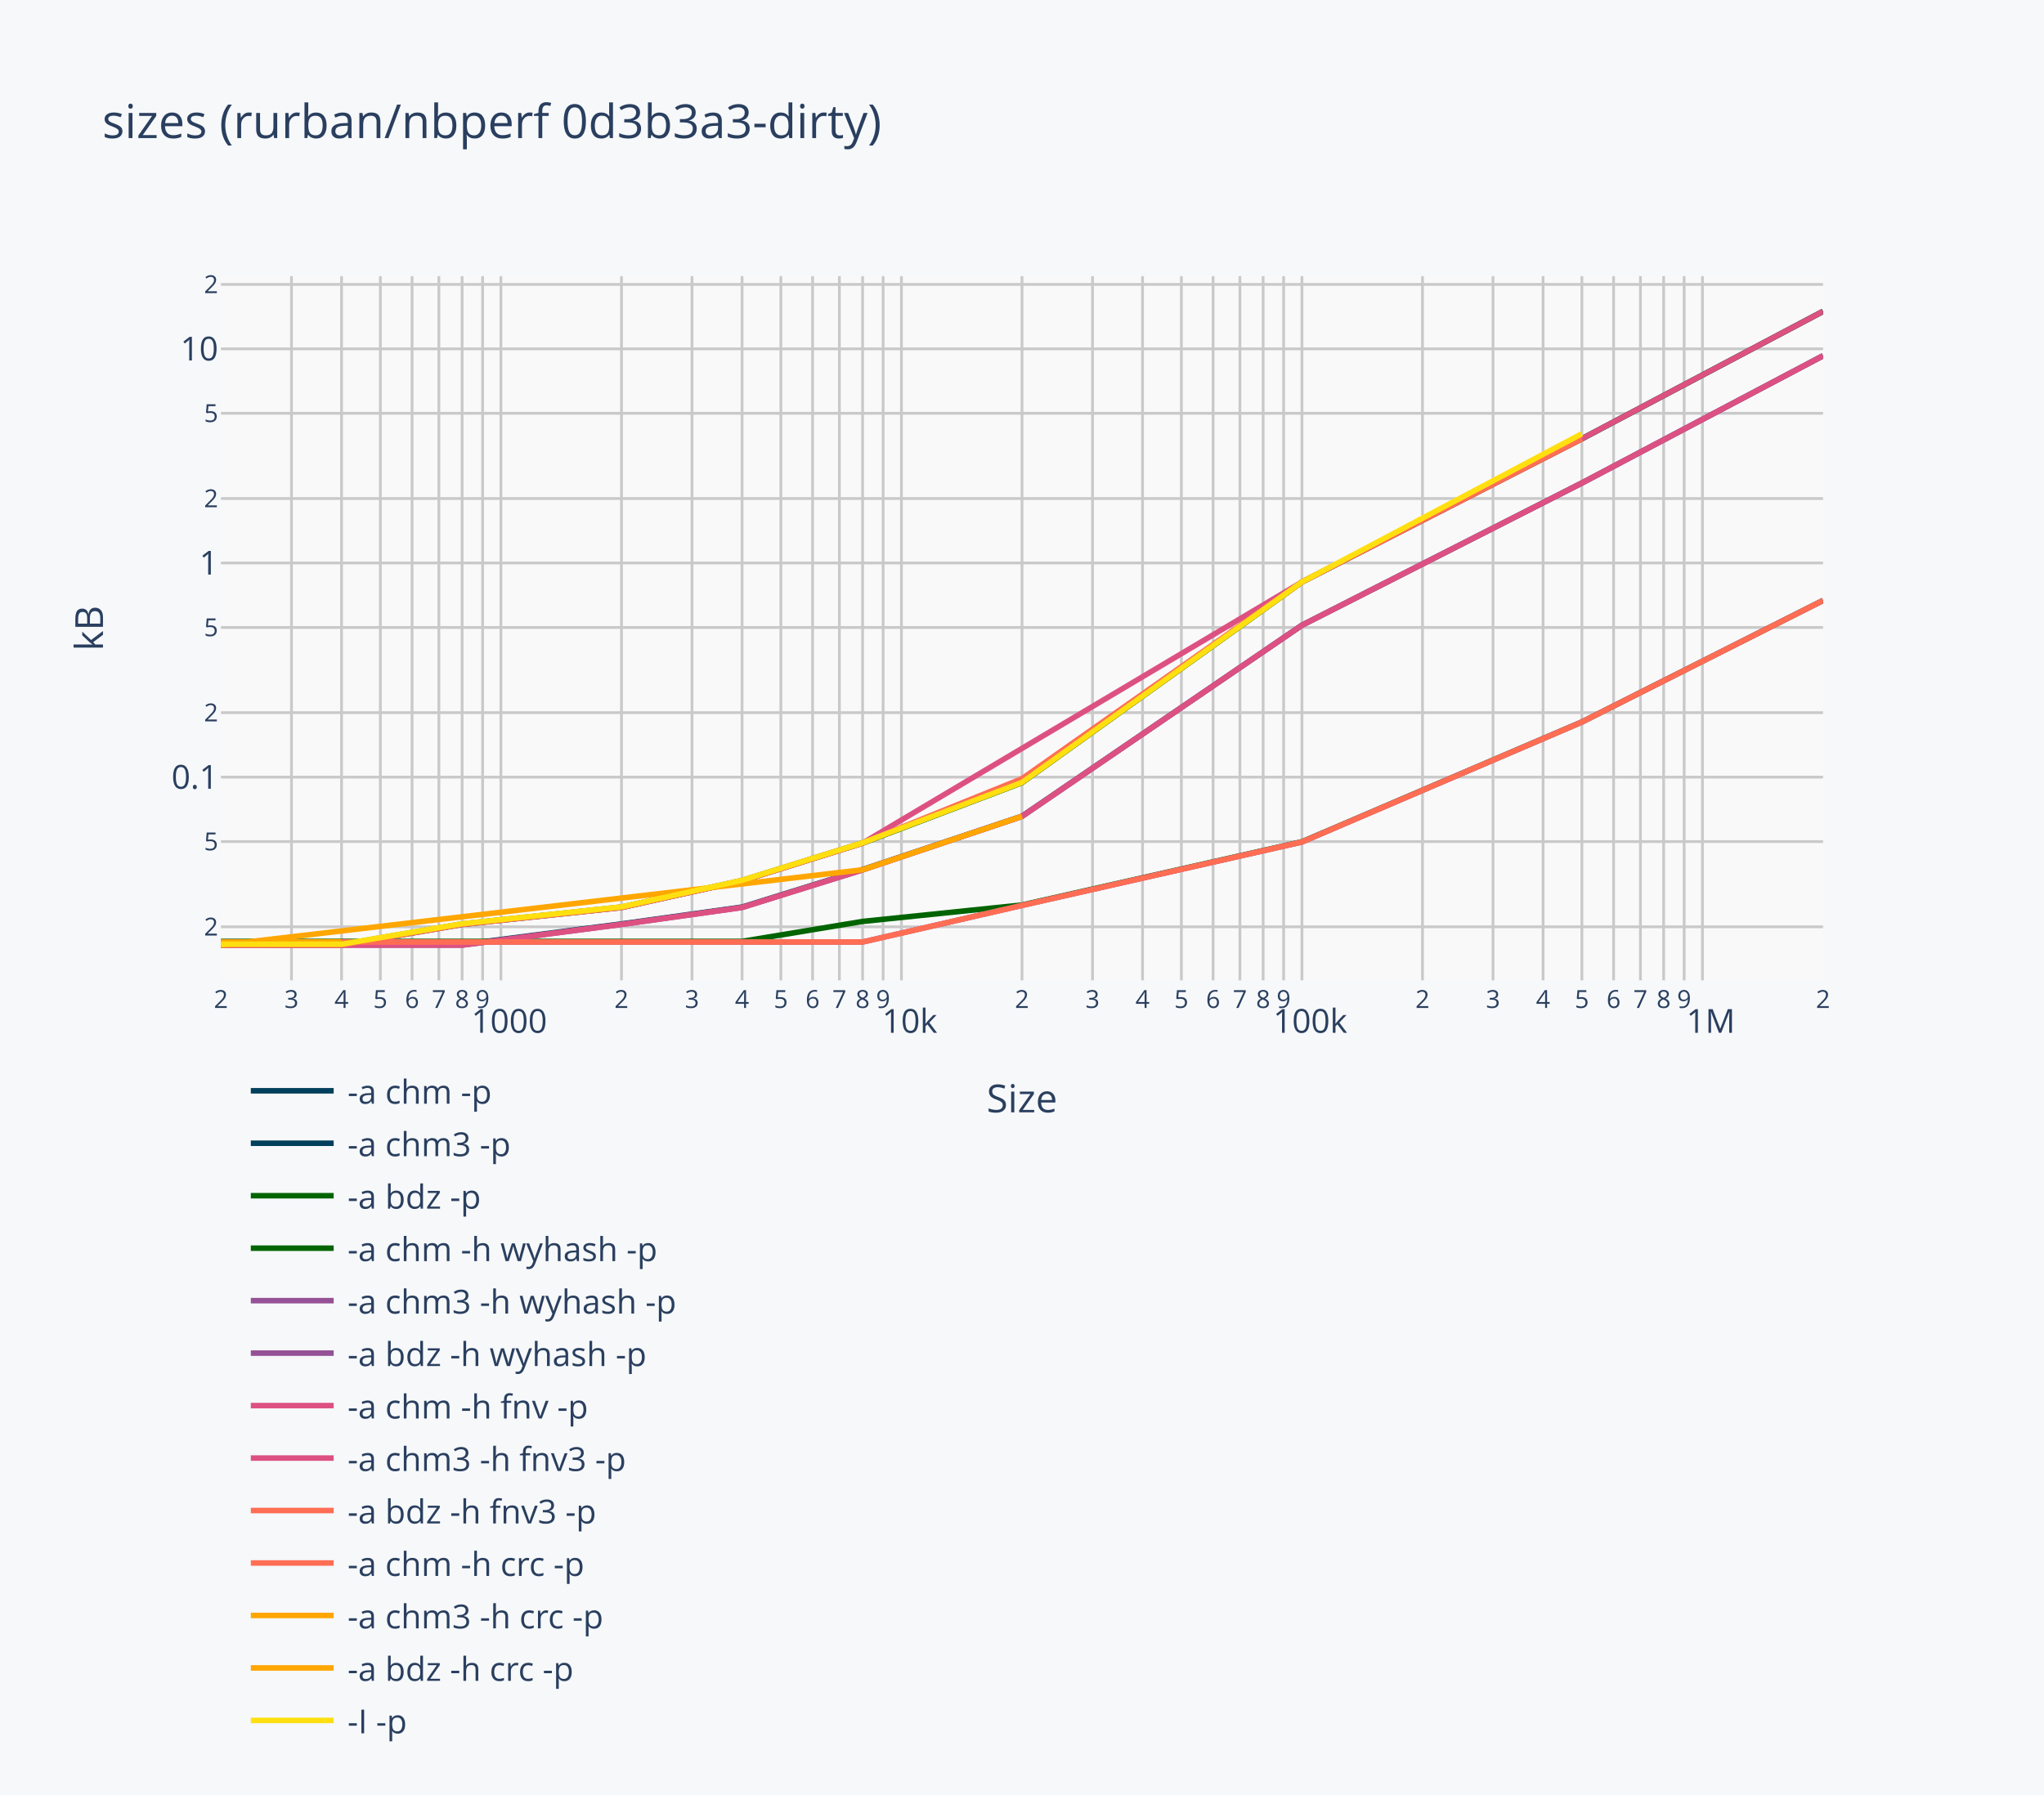
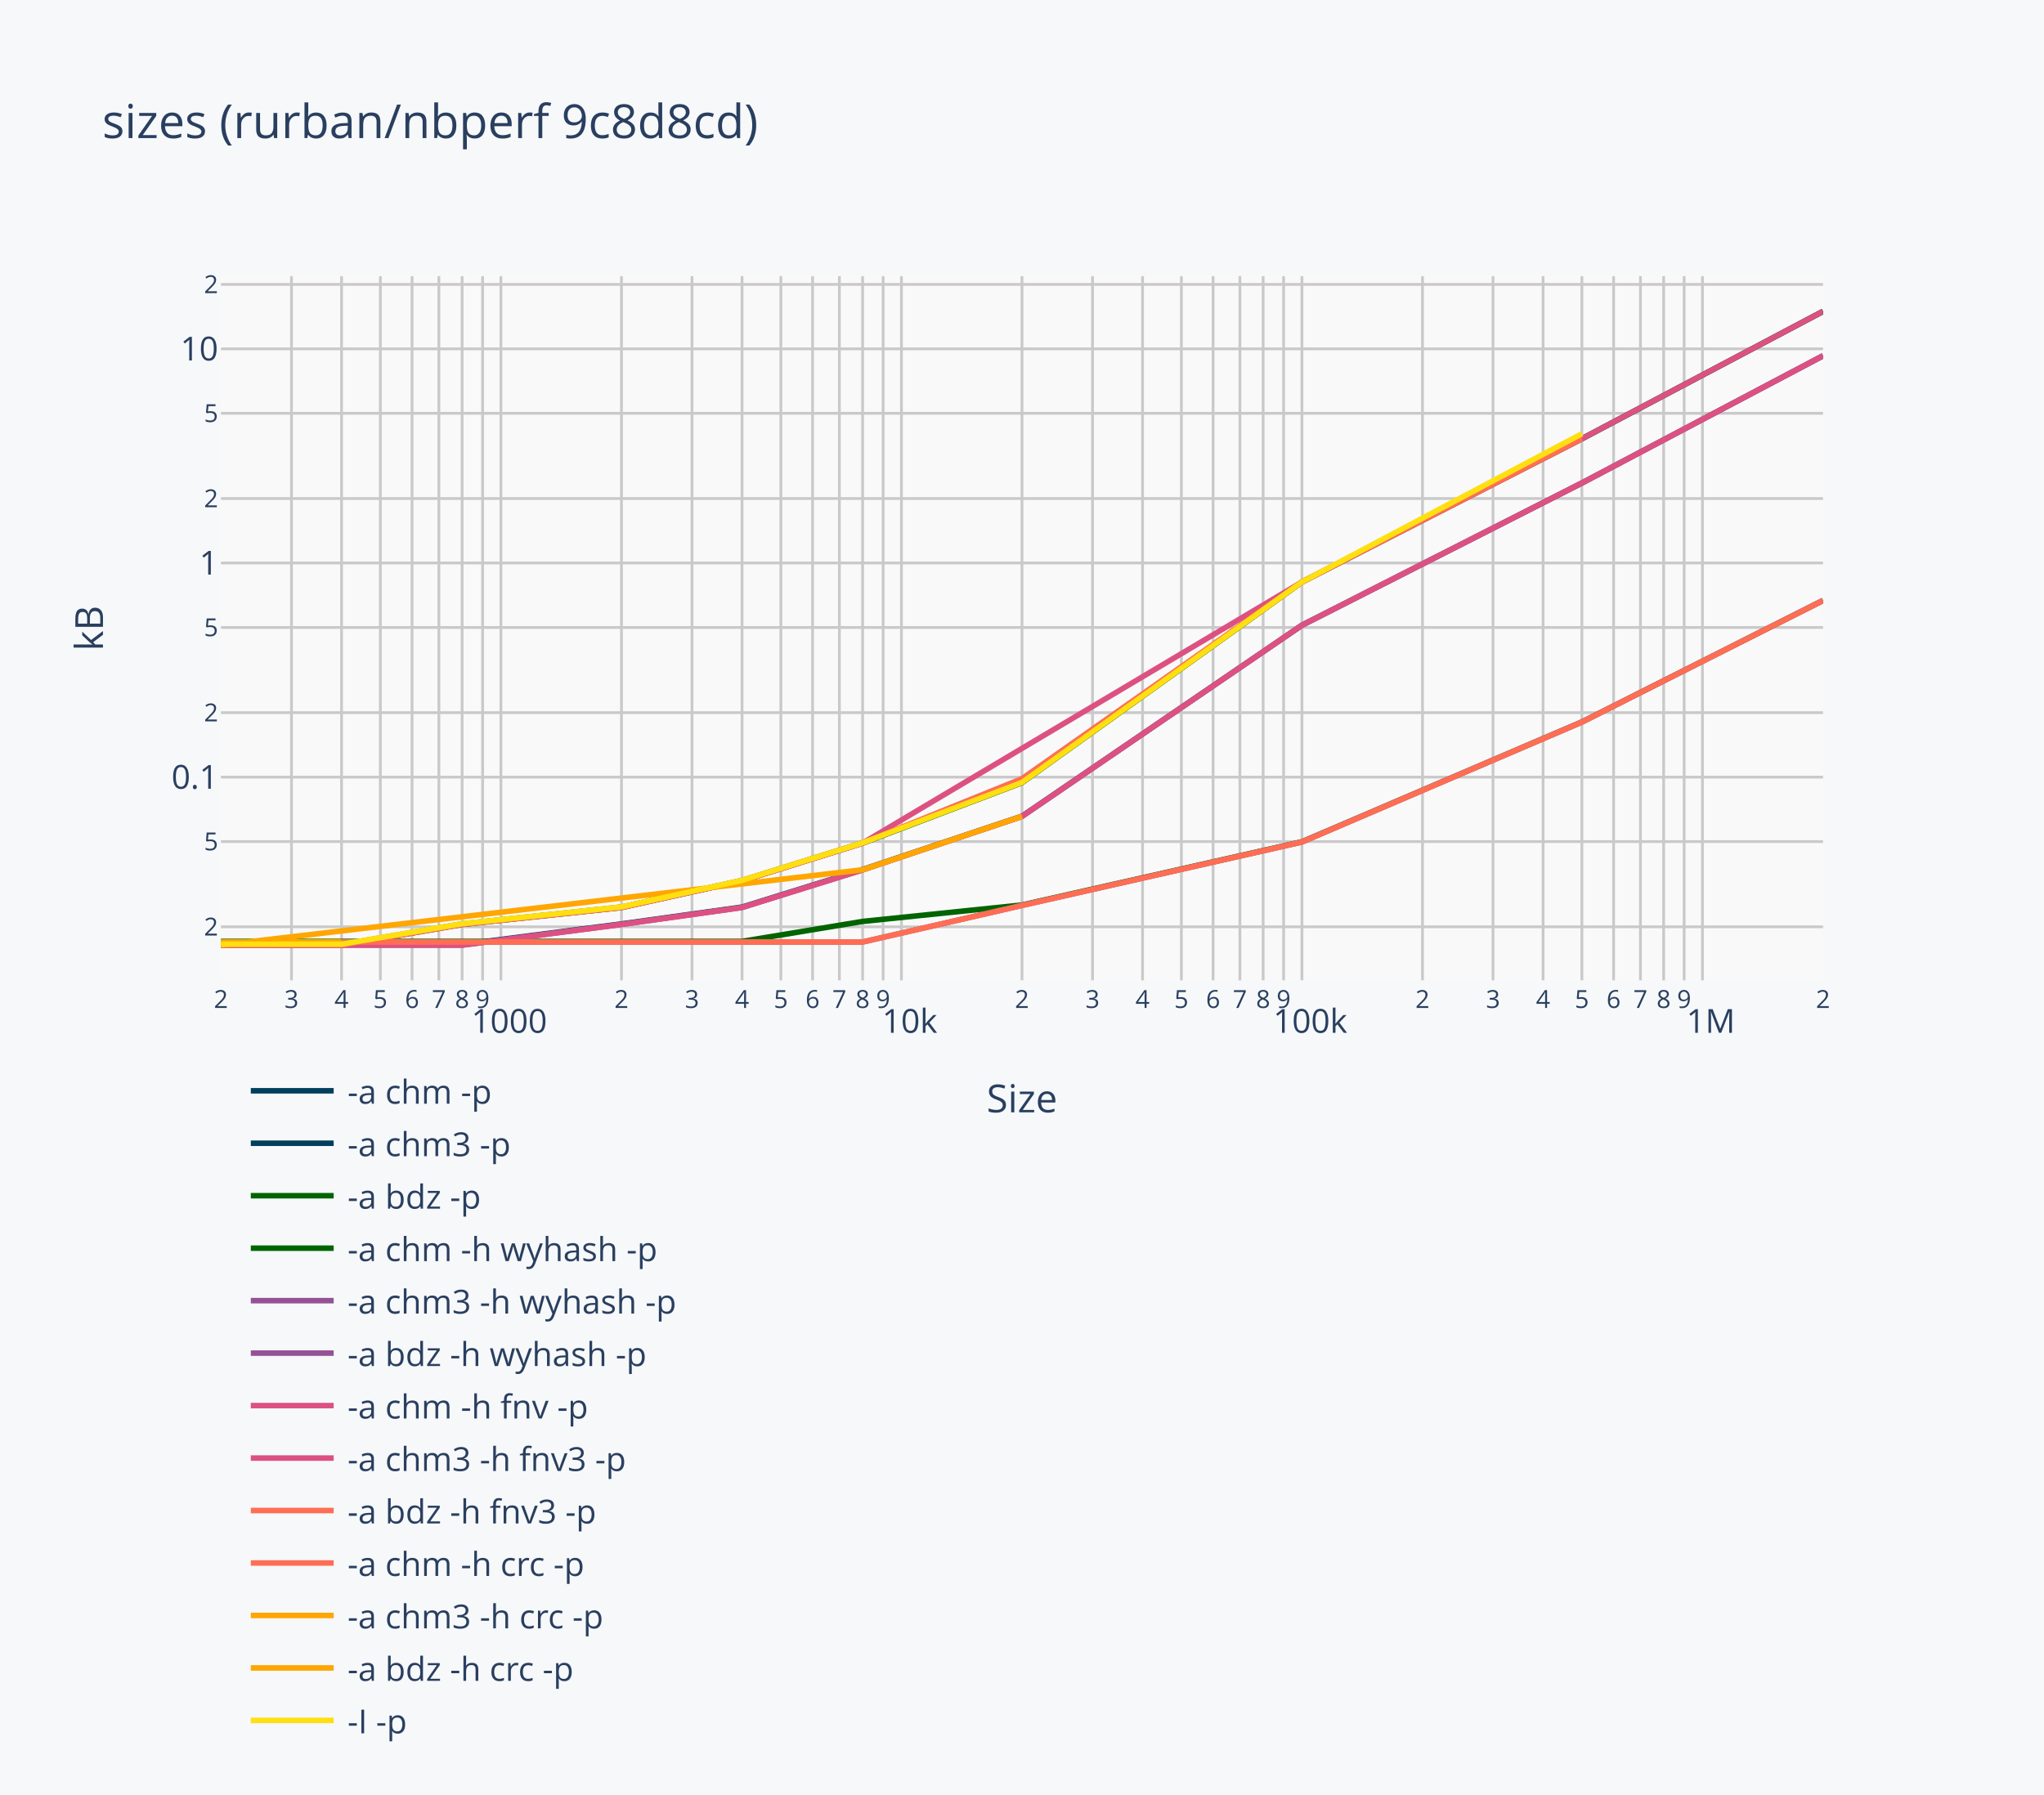
<svg xmlns="http://www.w3.org/2000/svg" class="main-svg" width="740" height="650" style="" viewBox="0 0 740 650">
  <rect x="0" y="0" width="740" height="650" style="fill: rgb(246, 248, 250); fill-opacity: 1;" />
-   <defs id="defs-07afcb">
+   <defs id="defs-638fe3">
    <g class="clips">
-       <clipPath id="clip07afcbxyplot" class="plotclip">
+       <clipPath id="clip638fe3xyplot" class="plotclip">
        <rect width="580" height="255" />
      </clipPath>
-       <clipPath class="axesclip" id="clip07afcbx">
+       <clipPath class="axesclip" id="clip638fe3x">
        <rect x="80" y="0" width="580" height="650" />
      </clipPath>
-       <clipPath class="axesclip" id="clip07afcby">
+       <clipPath class="axesclip" id="clip638fe3y">
        <rect x="0" y="100" width="740" height="255" />
      </clipPath>
-       <clipPath class="axesclip" id="clip07afcbxy">
+       <clipPath class="axesclip" id="clip638fe3xy">
        <rect x="80" y="100" width="580" height="255" />
      </clipPath>
    </g>
    <g class="gradients" />
    <g class="patterns" />
  </defs>
  <g class="bglayer">
    <rect class="bg" x="80" y="100" width="580" height="255" style="fill: rgb(249, 249, 249); fill-opacity: 1; stroke-width: 0;" />
  </g>
  <g class="layer-below">
    <g class="imagelayer" />
    <g class="shapelayer" />
  </g>
  <g class="cartesianlayer">
    <g class="subplot xy">
      <g class="layer-subplot">
        <g class="shapelayer" />
        <g class="imagelayer" />
      </g>
      <g class="minor-gridlayer">
        <g class="x" />
        <g class="y" />
      </g>
      <g class="gridlayer">
        <g class="x">
          <path class="xgrid crisp" transform="translate(105.53,0)" d="M0,100v255" style="stroke: rgb(201, 201, 201); stroke-opacity: 1; stroke-width: 1px;" />
          <path class="xgrid crisp" transform="translate(123.65,0)" d="M0,100v255" style="stroke: rgb(201, 201, 201); stroke-opacity: 1; stroke-width: 1px;" />
          <path class="xgrid crisp" transform="translate(137.7,0)" d="M0,100v255" style="stroke: rgb(201, 201, 201); stroke-opacity: 1; stroke-width: 1px;" />
          <path class="xgrid crisp" transform="translate(149.18,0)" d="M0,100v255" style="stroke: rgb(201, 201, 201); stroke-opacity: 1; stroke-width: 1px;" />
          <path class="xgrid crisp" transform="translate(158.89,0)" d="M0,100v255" style="stroke: rgb(201, 201, 201); stroke-opacity: 1; stroke-width: 1px;" />
          <path class="xgrid crisp" transform="translate(167.3,0)" d="M0,100v255" style="stroke: rgb(201, 201, 201); stroke-opacity: 1; stroke-width: 1px;" />
          <path class="xgrid crisp" transform="translate(174.72,0)" d="M0,100v255" style="stroke: rgb(201, 201, 201); stroke-opacity: 1; stroke-width: 1px;" />
          <path class="xgrid crisp" transform="translate(181.35,0)" d="M0,100v255" style="stroke: rgb(201, 201, 201); stroke-opacity: 1; stroke-width: 1px;" />
          <path class="xgrid crisp" transform="translate(225,0)" d="M0,100v255" style="stroke: rgb(201, 201, 201); stroke-opacity: 1; stroke-width: 1px;" />
          <path class="xgrid crisp" transform="translate(250.53,0)" d="M0,100v255" style="stroke: rgb(201, 201, 201); stroke-opacity: 1; stroke-width: 1px;" />
          <path class="xgrid crisp" transform="translate(268.65,0)" d="M0,100v255" style="stroke: rgb(201, 201, 201); stroke-opacity: 1; stroke-width: 1px;" />
          <path class="xgrid crisp" transform="translate(282.7,0)" d="M0,100v255" style="stroke: rgb(201, 201, 201); stroke-opacity: 1; stroke-width: 1px;" />
          <path class="xgrid crisp" transform="translate(294.18,0)" d="M0,100v255" style="stroke: rgb(201, 201, 201); stroke-opacity: 1; stroke-width: 1px;" />
          <path class="xgrid crisp" transform="translate(303.89,0)" d="M0,100v255" style="stroke: rgb(201, 201, 201); stroke-opacity: 1; stroke-width: 1px;" />
          <path class="xgrid crisp" transform="translate(312.3,0)" d="M0,100v255" style="stroke: rgb(201, 201, 201); stroke-opacity: 1; stroke-width: 1px;" />
          <path class="xgrid crisp" transform="translate(319.72,0)" d="M0,100v255" style="stroke: rgb(201, 201, 201); stroke-opacity: 1; stroke-width: 1px;" />
          <path class="xgrid crisp" transform="translate(326.35,0)" d="M0,100v255" style="stroke: rgb(201, 201, 201); stroke-opacity: 1; stroke-width: 1px;" />
          <path class="xgrid crisp" transform="translate(370,0)" d="M0,100v255" style="stroke: rgb(201, 201, 201); stroke-opacity: 1; stroke-width: 1px;" />
          <path class="xgrid crisp" transform="translate(395.53,0)" d="M0,100v255" style="stroke: rgb(201, 201, 201); stroke-opacity: 1; stroke-width: 1px;" />
          <path class="xgrid crisp" transform="translate(413.65,0)" d="M0,100v255" style="stroke: rgb(201, 201, 201); stroke-opacity: 1; stroke-width: 1px;" />
          <path class="xgrid crisp" transform="translate(427.7,0)" d="M0,100v255" style="stroke: rgb(201, 201, 201); stroke-opacity: 1; stroke-width: 1px;" />
          <path class="xgrid crisp" transform="translate(439.18,0)" d="M0,100v255" style="stroke: rgb(201, 201, 201); stroke-opacity: 1; stroke-width: 1px;" />
          <path class="xgrid crisp" transform="translate(448.89,0)" d="M0,100v255" style="stroke: rgb(201, 201, 201); stroke-opacity: 1; stroke-width: 1px;" />
          <path class="xgrid crisp" transform="translate(457.3,0)" d="M0,100v255" style="stroke: rgb(201, 201, 201); stroke-opacity: 1; stroke-width: 1px;" />
          <path class="xgrid crisp" transform="translate(464.72,0)" d="M0,100v255" style="stroke: rgb(201, 201, 201); stroke-opacity: 1; stroke-width: 1px;" />
          <path class="xgrid crisp" transform="translate(471.35,0)" d="M0,100v255" style="stroke: rgb(201, 201, 201); stroke-opacity: 1; stroke-width: 1px;" />
          <path class="xgrid crisp" transform="translate(515,0)" d="M0,100v255" style="stroke: rgb(201, 201, 201); stroke-opacity: 1; stroke-width: 1px;" />
          <path class="xgrid crisp" transform="translate(540.53,0)" d="M0,100v255" style="stroke: rgb(201, 201, 201); stroke-opacity: 1; stroke-width: 1px;" />
          <path class="xgrid crisp" transform="translate(558.65,0)" d="M0,100v255" style="stroke: rgb(201, 201, 201); stroke-opacity: 1; stroke-width: 1px;" />
          <path class="xgrid crisp" transform="translate(572.7,0)" d="M0,100v255" style="stroke: rgb(201, 201, 201); stroke-opacity: 1; stroke-width: 1px;" />
          <path class="xgrid crisp" transform="translate(584.18,0)" d="M0,100v255" style="stroke: rgb(201, 201, 201); stroke-opacity: 1; stroke-width: 1px;" />
          <path class="xgrid crisp" transform="translate(593.89,0)" d="M0,100v255" style="stroke: rgb(201, 201, 201); stroke-opacity: 1; stroke-width: 1px;" />
          <path class="xgrid crisp" transform="translate(602.3,0)" d="M0,100v255" style="stroke: rgb(201, 201, 201); stroke-opacity: 1; stroke-width: 1px;" />
          <path class="xgrid crisp" transform="translate(609.72,0)" d="M0,100v255" style="stroke: rgb(201, 201, 201); stroke-opacity: 1; stroke-width: 1px;" />
          <path class="xgrid crisp" transform="translate(616.35,0)" d="M0,100v255" style="stroke: rgb(201, 201, 201); stroke-opacity: 1; stroke-width: 1px;" />
        </g>
        <g class="y">
          <path class="ygrid crisp" transform="translate(0,335.62)" d="M80,0h580" style="stroke: rgb(201, 201, 201); stroke-opacity: 1; stroke-width: 1px;" />
          <path class="ygrid crisp" transform="translate(0,304.76)" d="M80,0h580" style="stroke: rgb(201, 201, 201); stroke-opacity: 1; stroke-width: 1px;" />
          <path class="ygrid crisp" transform="translate(0,281.42)" d="M80,0h580" style="stroke: rgb(201, 201, 201); stroke-opacity: 1; stroke-width: 1px;" />
          <path class="ygrid crisp" transform="translate(0,258.07)" d="M80,0h580" style="stroke: rgb(201, 201, 201); stroke-opacity: 1; stroke-width: 1px;" />
          <path class="ygrid crisp" transform="translate(0,227.22)" d="M80,0h580" style="stroke: rgb(201, 201, 201); stroke-opacity: 1; stroke-width: 1px;" />
          <path class="ygrid crisp" transform="translate(0,203.87)" d="M80,0h580" style="stroke: rgb(201, 201, 201); stroke-opacity: 1; stroke-width: 1px;" />
          <path class="ygrid crisp" transform="translate(0,180.53)" d="M80,0h580" style="stroke: rgb(201, 201, 201); stroke-opacity: 1; stroke-width: 1px;" />
          <path class="ygrid crisp" transform="translate(0,149.67)" d="M80,0h580" style="stroke: rgb(201, 201, 201); stroke-opacity: 1; stroke-width: 1px;" />
          <path class="ygrid crisp" transform="translate(0,126.33)" d="M80,0h580" style="stroke: rgb(201, 201, 201); stroke-opacity: 1; stroke-width: 1px;" />
          <path class="ygrid crisp" transform="translate(0,102.99)" d="M80,0h580" style="stroke: rgb(201, 201, 201); stroke-opacity: 1; stroke-width: 1px;" />
        </g>
      </g>
      <g class="zerolinelayer" />
      <path class="xlines-below" />
      <path class="ylines-below" />
      <g class="overlines-below" />
      <g class="xaxislayer-below" />
      <g class="yaxislayer-below" />
      <g class="overaxes-below" />
-       <g class="plot" transform="translate(80,100)" clip-path="url(#clip07afcbxyplot)">
+       <g class="plot" transform="translate(80,100)" clip-path="url(#clip638fe3xyplot)">
        <g class="scatterlayer mlayer">
-           <g class="trace scatter tracea92bcb" style="stroke-miterlimit: 2; opacity: 1;">
+           <g class="trace scatter tracebffa85" style="stroke-miterlimit: 2; opacity: 1;">
            <g class="fills" />
            <g class="errorbars" />
            <g class="lines">
              <path class="js-line" d="M0,242.04L43.65,242.04L87.3,234.58L145,228.47L188.65,218.83L232.3,205.23L290,183.37L391.35,110.75L492.7,58.87L580,12.76" style="vector-effect: non-scaling-stroke; fill: none; stroke: rgb(0, 63, 92); stroke-opacity: 1; stroke-width: 2px; opacity: 1;" />
            </g>
            <g class="points" />
            <g class="text" />
          </g>
-           <g class="trace scatter traceb51ede" style="stroke-miterlimit: 2; opacity: 1;">
+           <g class="trace scatter trace489bf6" style="stroke-miterlimit: 2; opacity: 1;">
            <g class="fills" />
            <g class="errorbars" />
            <g class="lines">
              <path class="js-line" d="M0,242.02L87.3,242.02L145,234.57L188.65,228.47L232.3,214.88L290,195.57L391.35,126.41L492.7,74.91L580,28.83" style="vector-effect: non-scaling-stroke; fill: none; stroke: rgb(0, 63, 92); stroke-opacity: 1; stroke-width: 2px; opacity: 1;" />
            </g>
            <g class="points" />
            <g class="text" />
          </g>
-           <g class="trace scatter trace902fb4" style="stroke-miterlimit: 2; opacity: 1;">
+           <g class="trace scatter trace4d63ec" style="stroke-miterlimit: 2; opacity: 1;">
            <g class="fills" />
            <g class="errorbars" />
            <g class="lines">
              <path class="js-line" d="M0,240.9L188.65,240.9L232.3,233.67L290,227.72L391.35,204.82L492.7,161.44L580,117.44" style="vector-effect: non-scaling-stroke; fill: none; stroke: rgb(0, 100, 0); stroke-opacity: 1; stroke-width: 2px; opacity: 1;" />
            </g>
            <g class="points" />
            <g class="text" />
          </g>
-           <g class="trace scatter traced0b694" style="stroke-miterlimit: 2; opacity: 1;">
+           <g class="trace scatter trace25dca2" style="stroke-miterlimit: 2; opacity: 1;">
            <g class="fills" />
            <g class="errorbars" />
            <g class="lines">
              <path class="js-line" d="M0,242.23L43.65,242.25L87.3,234.75L145,228.62L188.65,218.95L232.3,205.31L290,183.41L391.35,110.76L492.7,58.9L580,12.75" style="vector-effect: non-scaling-stroke; fill: none; stroke: rgb(0, 100, 0); stroke-opacity: 1; stroke-width: 2px; opacity: 1;" />
            </g>
            <g class="points" />
            <g class="text" />
          </g>
-           <g class="trace scatter trace05cad0" style="stroke-miterlimit: 2; opacity: 1;">
+           <g class="trace scatter trace10b465" style="stroke-miterlimit: 2; opacity: 1;">
            <g class="fills" />
            <g class="errorbars" />
            <g class="lines">
              <path class="js-line" d="M0,242.23L87.3,242.25L145,234.75L188.65,228.62L232.3,214.99L290,195.63L391.35,126.41L492.7,74.91L580,28.83" style="vector-effect: non-scaling-stroke; fill: none; stroke: rgb(149, 81, 150); stroke-opacity: 1; stroke-width: 2px; opacity: 1;" />
            </g>
            <g class="points" />
            <g class="text" />
          </g>
-           <g class="trace scatter trace170ad2" style="stroke-miterlimit: 2; opacity: 1;">
+           <g class="trace scatter traced70fe8" style="stroke-miterlimit: 2; opacity: 1;">
            <g class="fills" />
            <g class="errorbars" />
            <g class="lines">
              <path class="js-line" d="M0,241.11L232.3,241.12L290,227.87L391.35,204.9L492.7,161.46L580,117.45" style="vector-effect: non-scaling-stroke; fill: none; stroke: rgb(149, 81, 150); stroke-opacity: 1; stroke-width: 2px; opacity: 1;" />
            </g>
            <g class="points" />
            <g class="text" />
          </g>
-           <g class="trace scatter traced59de5" style="stroke-miterlimit: 2; opacity: 1;">
+           <g class="trace scatter tracecaff01" style="stroke-miterlimit: 2; opacity: 1;">
            <g class="fills" />
            <g class="errorbars" />
            <g class="lines">
              <path class="js-line" d="M0,242.23L43.65,242.25L87.3,234.75L145,228.62L188.65,218.95L232.3,205.31L391.35,110.76L492.7,58.87L580,12.76" style="vector-effect: non-scaling-stroke; fill: none; stroke: rgb(221, 81, 130); stroke-opacity: 1; stroke-width: 2px; opacity: 1;" />
            </g>
            <g class="points" />
            <g class="text" />
          </g>
-           <g class="trace scatter tracee781a3" style="stroke-miterlimit: 2; opacity: 1;">
+           <g class="trace scatter trace43fd2b" style="stroke-miterlimit: 2; opacity: 1;">
            <g class="fills" />
            <g class="errorbars" />
            <g class="lines">
              <path class="js-line" d="M0,242.23L87.3,242.25L145,234.75L188.65,228.62L232.3,214.99L290,195.63L391.35,126.41L492.7,74.91L580,28.83" style="vector-effect: non-scaling-stroke; fill: none; stroke: rgb(221, 81, 130); stroke-opacity: 1; stroke-width: 2px; opacity: 1;" />
            </g>
            <g class="points" />
            <g class="text" />
          </g>
-           <g class="trace scatter trace501289" style="stroke-miterlimit: 2; opacity: 1;">
+           <g class="trace scatter tracee9e5a5" style="stroke-miterlimit: 2; opacity: 1;">
            <g class="fills" />
            <g class="errorbars" />
            <g class="lines">
              <path class="js-line" d="M0,241.11L232.3,241.12L290,227.87L391.35,204.9L492.7,161.46L580,117.45" style="vector-effect: non-scaling-stroke; fill: none; stroke: rgb(255, 110, 84); stroke-opacity: 1; stroke-width: 2px; opacity: 1;" />
            </g>
            <g class="points" />
            <g class="text" />
          </g>
-           <g class="trace scatter tracee48171" style="stroke-miterlimit: 2; opacity: 1;">
+           <g class="trace scatter trace366b57" style="stroke-miterlimit: 2; opacity: 1;">
            <g class="fills" />
            <g class="errorbars" />
            <g class="lines">
              <path class="js-line" d="M0,242.23L43.65,242.18L87.3,234.7L145,228.58L188.65,218.92L232.3,205.29L290,181.97L391.35,110.75L492.7,58.9" style="vector-effect: non-scaling-stroke; fill: none; stroke: rgb(255, 110, 84); stroke-opacity: 1; stroke-width: 2px; opacity: 1;" />
            </g>
            <g class="points" />
            <g class="text" />
          </g>
-           <g class="trace scatter traced9874c" style="stroke-miterlimit: 2; opacity: 1;">
+           <g class="trace scatter trace32fb2c" style="stroke-miterlimit: 2; opacity: 1;">
            <g class="fills" />
            <g class="errorbars" />
            <g class="lines">
              <path class="js-line" d="M0,242.23L232.3,214.96L290,195.61" style="vector-effect: non-scaling-stroke; fill: none; stroke: rgb(255, 166, 0); stroke-opacity: 1; stroke-width: 2px; opacity: 1;" />
            </g>
            <g class="points" />
            <g class="text" />
          </g>
-           <g class="trace scatter trace33db18" style="stroke-miterlimit: 2; opacity: 1;">
+           <g class="trace scatter traced23fb7" style="stroke-miterlimit: 2; opacity: 1;">
            <g class="fills" />
            <g class="errorbars" />
            <g class="lines">
              <path class="js-line" d="M0,241.18L43.65,241.04" style="vector-effect: non-scaling-stroke; fill: none; stroke: rgb(255, 166, 0); stroke-opacity: 1; stroke-width: 2px; opacity: 1;" />
            </g>
            <g class="points" />
            <g class="text" />
          </g>
-           <g class="trace scatter trace5105a9" style="stroke-miterlimit: 2; opacity: 1;">
+           <g class="trace scatter tracea06eb2" style="stroke-miterlimit: 2; opacity: 1;">
            <g class="fills" />
            <g class="errorbars" />
            <g class="lines">
              <path class="js-line" d="M0,241.92L43.65,241.92L87.3,234.49L145,228.4L188.65,218.78L232.3,205.2L290,183.35L391.35,110.75L492.7,57.07" style="vector-effect: non-scaling-stroke; fill: none; stroke: rgb(255, 223, 16); stroke-opacity: 1; stroke-width: 2px; opacity: 1;" />
            </g>
            <g class="points" />
            <g class="text" />
          </g>
        </g>
      </g>
      <g class="overplot" />
      <path class="xlines-above crisp" d="M0,0" style="fill: none;" />
      <path class="ylines-above crisp" d="M0,0" style="fill: none;" />
      <g class="overlines-above" />
      <g class="xaxislayer-above">
        <g class="xtick">
          <text text-anchor="middle" x="0" y="365" transform="translate(80,0)" style="font-family: 'Open Sans', verdana, arial, sans-serif; font-size: 9px; fill: rgb(42, 63, 95); fill-opacity: 1; white-space: pre; opacity: 1;">2</text>
        </g>
        <g class="xtick">
          <text text-anchor="middle" x="0" y="365" style="font-family: 'Open Sans', verdana, arial, sans-serif; font-size: 9px; fill: rgb(42, 63, 95); fill-opacity: 1; white-space: pre; opacity: 1;" transform="translate(105.53,0)">3</text>
        </g>
        <g class="xtick">
          <text text-anchor="middle" x="0" y="365" style="font-family: 'Open Sans', verdana, arial, sans-serif; font-size: 9px; fill: rgb(42, 63, 95); fill-opacity: 1; white-space: pre; opacity: 1;" transform="translate(123.65,0)">4</text>
        </g>
        <g class="xtick">
          <text text-anchor="middle" x="0" y="365" style="font-family: 'Open Sans', verdana, arial, sans-serif; font-size: 9px; fill: rgb(42, 63, 95); fill-opacity: 1; white-space: pre; opacity: 1;" transform="translate(137.7,0)">5</text>
        </g>
        <g class="xtick">
          <text text-anchor="middle" x="0" y="365" style="font-family: 'Open Sans', verdana, arial, sans-serif; font-size: 9px; fill: rgb(42, 63, 95); fill-opacity: 1; white-space: pre; opacity: 1;" transform="translate(149.18,0)">6</text>
        </g>
        <g class="xtick">
          <text text-anchor="middle" x="0" y="365" style="font-family: 'Open Sans', verdana, arial, sans-serif; font-size: 9px; fill: rgb(42, 63, 95); fill-opacity: 1; white-space: pre; opacity: 1;" transform="translate(158.89,0)">7</text>
        </g>
        <g class="xtick">
          <text text-anchor="middle" x="0" y="365" style="font-family: 'Open Sans', verdana, arial, sans-serif; font-size: 9px; fill: rgb(42, 63, 95); fill-opacity: 1; white-space: pre; opacity: 1;" transform="translate(167.3,0)">8</text>
        </g>
        <g class="xtick">
          <text text-anchor="middle" x="0" y="365" style="font-family: 'Open Sans', verdana, arial, sans-serif; font-size: 9px; fill: rgb(42, 63, 95); fill-opacity: 1; white-space: pre; opacity: 1;" transform="translate(174.72,0)">9</text>
        </g>
        <g class="xtick">
          <text text-anchor="middle" x="3" y="374" style="font-family: 'Open Sans', verdana, arial, sans-serif; font-size: 12px; fill: rgb(42, 63, 95); fill-opacity: 1; white-space: pre; opacity: 1;" transform="translate(181.35,0)">1000</text>
        </g>
        <g class="xtick">
          <text text-anchor="middle" x="0" y="365" style="font-family: 'Open Sans', verdana, arial, sans-serif; font-size: 9px; fill: rgb(42, 63, 95); fill-opacity: 1; white-space: pre; opacity: 1;" transform="translate(225,0)">2</text>
        </g>
        <g class="xtick">
          <text text-anchor="middle" x="0" y="365" style="font-family: 'Open Sans', verdana, arial, sans-serif; font-size: 9px; fill: rgb(42, 63, 95); fill-opacity: 1; white-space: pre; opacity: 1;" transform="translate(250.53,0)">3</text>
        </g>
        <g class="xtick">
          <text text-anchor="middle" x="0" y="365" style="font-family: 'Open Sans', verdana, arial, sans-serif; font-size: 9px; fill: rgb(42, 63, 95); fill-opacity: 1; white-space: pre; opacity: 1;" transform="translate(268.65,0)">4</text>
        </g>
        <g class="xtick">
          <text text-anchor="middle" x="0" y="365" style="font-family: 'Open Sans', verdana, arial, sans-serif; font-size: 9px; fill: rgb(42, 63, 95); fill-opacity: 1; white-space: pre; opacity: 1;" transform="translate(282.7,0)">5</text>
        </g>
        <g class="xtick">
          <text text-anchor="middle" x="0" y="365" style="font-family: 'Open Sans', verdana, arial, sans-serif; font-size: 9px; fill: rgb(42, 63, 95); fill-opacity: 1; white-space: pre; opacity: 1;" transform="translate(294.18,0)">6</text>
        </g>
        <g class="xtick">
          <text text-anchor="middle" x="0" y="365" style="font-family: 'Open Sans', verdana, arial, sans-serif; font-size: 9px; fill: rgb(42, 63, 95); fill-opacity: 1; white-space: pre; opacity: 1;" transform="translate(303.89,0)">7</text>
        </g>
        <g class="xtick">
          <text text-anchor="middle" x="0" y="365" style="font-family: 'Open Sans', verdana, arial, sans-serif; font-size: 9px; fill: rgb(42, 63, 95); fill-opacity: 1; white-space: pre; opacity: 1;" transform="translate(312.3,0)">8</text>
        </g>
        <g class="xtick">
          <text text-anchor="middle" x="0" y="365" style="font-family: 'Open Sans', verdana, arial, sans-serif; font-size: 9px; fill: rgb(42, 63, 95); fill-opacity: 1; white-space: pre; opacity: 1;" transform="translate(319.72,0)">9</text>
        </g>
        <g class="xtick">
          <text text-anchor="middle" x="3" y="374" style="font-family: 'Open Sans', verdana, arial, sans-serif; font-size: 12px; fill: rgb(42, 63, 95); fill-opacity: 1; white-space: pre; opacity: 1;" transform="translate(326.35,0)">10k</text>
        </g>
        <g class="xtick">
          <text text-anchor="middle" x="0" y="365" style="font-family: 'Open Sans', verdana, arial, sans-serif; font-size: 9px; fill: rgb(42, 63, 95); fill-opacity: 1; white-space: pre; opacity: 1;" transform="translate(370,0)">2</text>
        </g>
        <g class="xtick">
          <text text-anchor="middle" x="0" y="365" style="font-family: 'Open Sans', verdana, arial, sans-serif; font-size: 9px; fill: rgb(42, 63, 95); fill-opacity: 1; white-space: pre; opacity: 1;" transform="translate(395.53,0)">3</text>
        </g>
        <g class="xtick">
          <text text-anchor="middle" x="0" y="365" style="font-family: 'Open Sans', verdana, arial, sans-serif; font-size: 9px; fill: rgb(42, 63, 95); fill-opacity: 1; white-space: pre; opacity: 1;" transform="translate(413.65,0)">4</text>
        </g>
        <g class="xtick">
          <text text-anchor="middle" x="0" y="365" style="font-family: 'Open Sans', verdana, arial, sans-serif; font-size: 9px; fill: rgb(42, 63, 95); fill-opacity: 1; white-space: pre; opacity: 1;" transform="translate(427.7,0)">5</text>
        </g>
        <g class="xtick">
          <text text-anchor="middle" x="0" y="365" style="font-family: 'Open Sans', verdana, arial, sans-serif; font-size: 9px; fill: rgb(42, 63, 95); fill-opacity: 1; white-space: pre; opacity: 1;" transform="translate(439.18,0)">6</text>
        </g>
        <g class="xtick">
          <text text-anchor="middle" x="0" y="365" style="font-family: 'Open Sans', verdana, arial, sans-serif; font-size: 9px; fill: rgb(42, 63, 95); fill-opacity: 1; white-space: pre; opacity: 1;" transform="translate(448.89,0)">7</text>
        </g>
        <g class="xtick">
          <text text-anchor="middle" x="0" y="365" style="font-family: 'Open Sans', verdana, arial, sans-serif; font-size: 9px; fill: rgb(42, 63, 95); fill-opacity: 1; white-space: pre; opacity: 1;" transform="translate(457.3,0)">8</text>
        </g>
        <g class="xtick">
          <text text-anchor="middle" x="0" y="365" style="font-family: 'Open Sans', verdana, arial, sans-serif; font-size: 9px; fill: rgb(42, 63, 95); fill-opacity: 1; white-space: pre; opacity: 1;" transform="translate(464.72,0)">9</text>
        </g>
        <g class="xtick">
          <text text-anchor="middle" x="3" y="374" style="font-family: 'Open Sans', verdana, arial, sans-serif; font-size: 12px; fill: rgb(42, 63, 95); fill-opacity: 1; white-space: pre; opacity: 1;" transform="translate(471.35,0)">100k</text>
        </g>
        <g class="xtick">
          <text text-anchor="middle" x="0" y="365" style="font-family: 'Open Sans', verdana, arial, sans-serif; font-size: 9px; fill: rgb(42, 63, 95); fill-opacity: 1; white-space: pre; opacity: 1;" transform="translate(515,0)">2</text>
        </g>
        <g class="xtick">
          <text text-anchor="middle" x="0" y="365" style="font-family: 'Open Sans', verdana, arial, sans-serif; font-size: 9px; fill: rgb(42, 63, 95); fill-opacity: 1; white-space: pre; opacity: 1;" transform="translate(540.53,0)">3</text>
        </g>
        <g class="xtick">
          <text text-anchor="middle" x="0" y="365" style="font-family: 'Open Sans', verdana, arial, sans-serif; font-size: 9px; fill: rgb(42, 63, 95); fill-opacity: 1; white-space: pre; opacity: 1;" transform="translate(558.65,0)">4</text>
        </g>
        <g class="xtick">
          <text text-anchor="middle" x="0" y="365" style="font-family: 'Open Sans', verdana, arial, sans-serif; font-size: 9px; fill: rgb(42, 63, 95); fill-opacity: 1; white-space: pre; opacity: 1;" transform="translate(572.7,0)">5</text>
        </g>
        <g class="xtick">
          <text text-anchor="middle" x="0" y="365" style="font-family: 'Open Sans', verdana, arial, sans-serif; font-size: 9px; fill: rgb(42, 63, 95); fill-opacity: 1; white-space: pre; opacity: 1;" transform="translate(584.18,0)">6</text>
        </g>
        <g class="xtick">
          <text text-anchor="middle" x="0" y="365" style="font-family: 'Open Sans', verdana, arial, sans-serif; font-size: 9px; fill: rgb(42, 63, 95); fill-opacity: 1; white-space: pre; opacity: 1;" transform="translate(593.89,0)">7</text>
        </g>
        <g class="xtick">
          <text text-anchor="middle" x="0" y="365" style="font-family: 'Open Sans', verdana, arial, sans-serif; font-size: 9px; fill: rgb(42, 63, 95); fill-opacity: 1; white-space: pre; opacity: 1;" transform="translate(602.3,0)">8</text>
        </g>
        <g class="xtick">
          <text text-anchor="middle" x="0" y="365" style="font-family: 'Open Sans', verdana, arial, sans-serif; font-size: 9px; fill: rgb(42, 63, 95); fill-opacity: 1; white-space: pre; opacity: 1;" transform="translate(609.72,0)">9</text>
        </g>
        <g class="xtick">
          <text text-anchor="middle" x="3" y="374" style="font-family: 'Open Sans', verdana, arial, sans-serif; font-size: 12px; fill: rgb(42, 63, 95); fill-opacity: 1; white-space: pre; opacity: 1;" transform="translate(616.35,0)">1M</text>
        </g>
        <g class="xtick">
          <text text-anchor="middle" x="0" y="365" style="font-family: 'Open Sans', verdana, arial, sans-serif; font-size: 9px; fill: rgb(42, 63, 95); fill-opacity: 1; white-space: pre; opacity: 1;" transform="translate(660,0)">2</text>
        </g>
      </g>
      <g class="yaxislayer-above">
        <g class="ytick">
          <text text-anchor="end" x="79" y="3.15" transform="translate(0,335.62)" style="font-family: 'Open Sans', verdana, arial, sans-serif; font-size: 9px; fill: rgb(42, 63, 95); fill-opacity: 1; white-space: pre; opacity: 1;">2</text>
        </g>
        <g class="ytick">
          <text text-anchor="end" x="79" y="3.15" style="font-family: 'Open Sans', verdana, arial, sans-serif; font-size: 9px; fill: rgb(42, 63, 95); fill-opacity: 1; white-space: pre; opacity: 1;" transform="translate(0,304.76)">5</text>
        </g>
        <g class="ytick">
          <text text-anchor="end" x="79" y="4.2" style="font-family: 'Open Sans', verdana, arial, sans-serif; font-size: 12px; fill: rgb(42, 63, 95); fill-opacity: 1; white-space: pre; opacity: 1;" transform="translate(0,281.42)">0.1</text>
        </g>
        <g class="ytick">
          <text text-anchor="end" x="79" y="3.15" style="font-family: 'Open Sans', verdana, arial, sans-serif; font-size: 9px; fill: rgb(42, 63, 95); fill-opacity: 1; white-space: pre; opacity: 1;" transform="translate(0,258.07)">2</text>
        </g>
        <g class="ytick">
          <text text-anchor="end" x="79" y="3.15" style="font-family: 'Open Sans', verdana, arial, sans-serif; font-size: 9px; fill: rgb(42, 63, 95); fill-opacity: 1; white-space: pre; opacity: 1;" transform="translate(0,227.22)">5</text>
        </g>
        <g class="ytick">
          <text text-anchor="end" x="79" y="4.2" style="font-family: 'Open Sans', verdana, arial, sans-serif; font-size: 12px; fill: rgb(42, 63, 95); fill-opacity: 1; white-space: pre; opacity: 1;" transform="translate(0,203.87)">1</text>
        </g>
        <g class="ytick">
          <text text-anchor="end" x="79" y="3.15" style="font-family: 'Open Sans', verdana, arial, sans-serif; font-size: 9px; fill: rgb(42, 63, 95); fill-opacity: 1; white-space: pre; opacity: 1;" transform="translate(0,180.53)">2</text>
        </g>
        <g class="ytick">
          <text text-anchor="end" x="79" y="3.15" style="font-family: 'Open Sans', verdana, arial, sans-serif; font-size: 9px; fill: rgb(42, 63, 95); fill-opacity: 1; white-space: pre; opacity: 1;" transform="translate(0,149.67)">5</text>
        </g>
        <g class="ytick">
          <text text-anchor="end" x="79" y="4.2" style="font-family: 'Open Sans', verdana, arial, sans-serif; font-size: 12px; fill: rgb(42, 63, 95); fill-opacity: 1; white-space: pre; opacity: 1;" transform="translate(0,126.33)">10</text>
        </g>
        <g class="ytick">
          <text text-anchor="end" x="79" y="3.15" style="font-family: 'Open Sans', verdana, arial, sans-serif; font-size: 9px; fill: rgb(42, 63, 95); fill-opacity: 1; white-space: pre; opacity: 1;" transform="translate(0,102.99)">2</text>
        </g>
      </g>
      <g class="overaxes-above" />
    </g>
  </g>
  <g class="polarlayer" />
  <g class="smithlayer" />
  <g class="ternarylayer" />
  <g class="geolayer" />
  <g class="funnelarealayer" />
  <g class="pielayer" />
  <g class="iciclelayer" />
  <g class="treemaplayer" />
  <g class="sunburstlayer" />
  <g class="glimages" />
-   <defs id="topdefs-07afcb">
+   <defs id="topdefs-638fe3">
    <g class="clips" />
-     <clipPath id="legend07afcb">
+     <clipPath id="legend638fe3">
      <rect width="168" height="257" x="0" y="0" />
    </clipPath>
  </defs>
  <g class="layer-above">
    <g class="imagelayer" />
    <g class="shapelayer" />
  </g>
  <g class="infolayer">
    <g class="legend" pointer-events="all" transform="translate(85.8,380.5)">
      <rect class="bg" shape-rendering="crispEdges" width="168" height="257" x="0" y="0" style="stroke: rgb(68, 68, 68); stroke-opacity: 1; fill: rgb(246, 248, 250); fill-opacity: 1; stroke-width: 0px;" />
-       <g class="scrollbox" transform="" clip-path="url(#legend07afcb)">
+       <g class="scrollbox" transform="" clip-path="url(#legend638fe3)">
        <g class="groups">
          <g class="traces" transform="translate(0,14.5)" style="opacity: 1;">
            <text class="legendtext" text-anchor="start" x="40" y="4.68" style="font-family: 'Open Sans', verdana, arial, sans-serif; font-size: 12px; fill: rgb(42, 63, 95); fill-opacity: 1; white-space: pre;"> -a chm -p</text>
            <g class="layers" style="opacity: 1;">
              <g class="legendfill" />
              <g class="legendlines">
                <path class="js-line" d="M5,0h30" style="fill: none; stroke: rgb(0, 63, 92); stroke-opacity: 1; stroke-width: 2px;" />
              </g>
              <g class="legendsymbols">
                <g class="legendpoints" />
              </g>
            </g>
            <rect class="legendtoggle" x="0" y="-9.5" width="162.188" height="19" style="fill: rgb(0, 0, 0); fill-opacity: 0;" />
          </g>
          <g class="traces" transform="translate(0,33.5)" style="opacity: 1;">
            <text class="legendtext" text-anchor="start" x="40" y="4.68" style="font-family: 'Open Sans', verdana, arial, sans-serif; font-size: 12px; fill: rgb(42, 63, 95); fill-opacity: 1; white-space: pre;"> -a chm3 -p</text>
            <g class="layers" style="opacity: 1;">
              <g class="legendfill" />
              <g class="legendlines">
                <path class="js-line" d="M5,0h30" style="fill: none; stroke: rgb(0, 63, 92); stroke-opacity: 1; stroke-width: 2px;" />
              </g>
              <g class="legendsymbols">
                <g class="legendpoints" />
              </g>
            </g>
            <rect class="legendtoggle" x="0" y="-9.5" width="162.188" height="19" style="fill: rgb(0, 0, 0); fill-opacity: 0;" />
          </g>
          <g class="traces" transform="translate(0,52.5)" style="opacity: 1;">
            <text class="legendtext" text-anchor="start" x="40" y="4.68" style="font-family: 'Open Sans', verdana, arial, sans-serif; font-size: 12px; fill: rgb(42, 63, 95); fill-opacity: 1; white-space: pre;"> -a bdz -p</text>
            <g class="layers" style="opacity: 1;">
              <g class="legendfill" />
              <g class="legendlines">
                <path class="js-line" d="M5,0h30" style="fill: none; stroke: rgb(0, 100, 0); stroke-opacity: 1; stroke-width: 2px;" />
              </g>
              <g class="legendsymbols">
                <g class="legendpoints" />
              </g>
            </g>
            <rect class="legendtoggle" x="0" y="-9.5" width="162.188" height="19" style="fill: rgb(0, 0, 0); fill-opacity: 0;" />
          </g>
          <g class="traces" transform="translate(0,71.5)" style="opacity: 1;">
            <text class="legendtext" text-anchor="start" x="40" y="4.68" style="font-family: 'Open Sans', verdana, arial, sans-serif; font-size: 12px; fill: rgb(42, 63, 95); fill-opacity: 1; white-space: pre;"> -a chm -h wyhash -p</text>
            <g class="layers" style="opacity: 1;">
              <g class="legendfill" />
              <g class="legendlines">
                <path class="js-line" d="M5,0h30" style="fill: none; stroke: rgb(0, 100, 0); stroke-opacity: 1; stroke-width: 2px;" />
              </g>
              <g class="legendsymbols">
                <g class="legendpoints" />
              </g>
            </g>
            <rect class="legendtoggle" x="0" y="-9.5" width="162.188" height="19" style="fill: rgb(0, 0, 0); fill-opacity: 0;" />
          </g>
          <g class="traces" transform="translate(0,90.5)" style="opacity: 1;">
            <text class="legendtext" text-anchor="start" x="40" y="4.68" style="font-family: 'Open Sans', verdana, arial, sans-serif; font-size: 12px; fill: rgb(42, 63, 95); fill-opacity: 1; white-space: pre;"> -a chm3 -h wyhash -p</text>
            <g class="layers" style="opacity: 1;">
              <g class="legendfill" />
              <g class="legendlines">
                <path class="js-line" d="M5,0h30" style="fill: none; stroke: rgb(149, 81, 150); stroke-opacity: 1; stroke-width: 2px;" />
              </g>
              <g class="legendsymbols">
                <g class="legendpoints" />
              </g>
            </g>
            <rect class="legendtoggle" x="0" y="-9.5" width="162.188" height="19" style="fill: rgb(0, 0, 0); fill-opacity: 0;" />
          </g>
          <g class="traces" transform="translate(0,109.5)" style="opacity: 1;">
            <text class="legendtext" text-anchor="start" x="40" y="4.68" style="font-family: 'Open Sans', verdana, arial, sans-serif; font-size: 12px; fill: rgb(42, 63, 95); fill-opacity: 1; white-space: pre;"> -a bdz -h wyhash -p</text>
            <g class="layers" style="opacity: 1;">
              <g class="legendfill" />
              <g class="legendlines">
                <path class="js-line" d="M5,0h30" style="fill: none; stroke: rgb(149, 81, 150); stroke-opacity: 1; stroke-width: 2px;" />
              </g>
              <g class="legendsymbols">
                <g class="legendpoints" />
              </g>
            </g>
            <rect class="legendtoggle" x="0" y="-9.5" width="162.188" height="19" style="fill: rgb(0, 0, 0); fill-opacity: 0;" />
          </g>
          <g class="traces" transform="translate(0,128.5)" style="opacity: 1;">
            <text class="legendtext" text-anchor="start" x="40" y="4.68" style="font-family: 'Open Sans', verdana, arial, sans-serif; font-size: 12px; fill: rgb(42, 63, 95); fill-opacity: 1; white-space: pre;"> -a chm -h fnv -p</text>
            <g class="layers" style="opacity: 1;">
              <g class="legendfill" />
              <g class="legendlines">
                <path class="js-line" d="M5,0h30" style="fill: none; stroke: rgb(221, 81, 130); stroke-opacity: 1; stroke-width: 2px;" />
              </g>
              <g class="legendsymbols">
                <g class="legendpoints" />
              </g>
            </g>
            <rect class="legendtoggle" x="0" y="-9.5" width="162.188" height="19" style="fill: rgb(0, 0, 0); fill-opacity: 0;" />
          </g>
          <g class="traces" transform="translate(0,147.5)" style="opacity: 1;">
            <text class="legendtext" text-anchor="start" x="40" y="4.68" style="font-family: 'Open Sans', verdana, arial, sans-serif; font-size: 12px; fill: rgb(42, 63, 95); fill-opacity: 1; white-space: pre;"> -a chm3 -h fnv3 -p</text>
            <g class="layers" style="opacity: 1;">
              <g class="legendfill" />
              <g class="legendlines">
                <path class="js-line" d="M5,0h30" style="fill: none; stroke: rgb(221, 81, 130); stroke-opacity: 1; stroke-width: 2px;" />
              </g>
              <g class="legendsymbols">
                <g class="legendpoints" />
              </g>
            </g>
            <rect class="legendtoggle" x="0" y="-9.5" width="162.188" height="19" style="fill: rgb(0, 0, 0); fill-opacity: 0;" />
          </g>
          <g class="traces" transform="translate(0,166.5)" style="opacity: 1;">
            <text class="legendtext" text-anchor="start" x="40" y="4.68" style="font-family: 'Open Sans', verdana, arial, sans-serif; font-size: 12px; fill: rgb(42, 63, 95); fill-opacity: 1; white-space: pre;"> -a bdz -h fnv3 -p</text>
            <g class="layers" style="opacity: 1;">
              <g class="legendfill" />
              <g class="legendlines">
                <path class="js-line" d="M5,0h30" style="fill: none; stroke: rgb(255, 110, 84); stroke-opacity: 1; stroke-width: 2px;" />
              </g>
              <g class="legendsymbols">
                <g class="legendpoints" />
              </g>
            </g>
            <rect class="legendtoggle" x="0" y="-9.5" width="162.188" height="19" style="fill: rgb(0, 0, 0); fill-opacity: 0;" />
          </g>
          <g class="traces" transform="translate(0,185.5)" style="opacity: 1;">
            <text class="legendtext" text-anchor="start" x="40" y="4.68" style="font-family: 'Open Sans', verdana, arial, sans-serif; font-size: 12px; fill: rgb(42, 63, 95); fill-opacity: 1; white-space: pre;"> -a chm -h crc -p</text>
            <g class="layers" style="opacity: 1;">
              <g class="legendfill" />
              <g class="legendlines">
                <path class="js-line" d="M5,0h30" style="fill: none; stroke: rgb(255, 110, 84); stroke-opacity: 1; stroke-width: 2px;" />
              </g>
              <g class="legendsymbols">
                <g class="legendpoints" />
              </g>
            </g>
            <rect class="legendtoggle" x="0" y="-9.5" width="162.188" height="19" style="fill: rgb(0, 0, 0); fill-opacity: 0;" />
          </g>
          <g class="traces" transform="translate(0,204.5)" style="opacity: 1;">
            <text class="legendtext" text-anchor="start" x="40" y="4.68" style="font-family: 'Open Sans', verdana, arial, sans-serif; font-size: 12px; fill: rgb(42, 63, 95); fill-opacity: 1; white-space: pre;"> -a chm3 -h crc -p</text>
            <g class="layers" style="opacity: 1;">
              <g class="legendfill" />
              <g class="legendlines">
                <path class="js-line" d="M5,0h30" style="fill: none; stroke: rgb(255, 166, 0); stroke-opacity: 1; stroke-width: 2px;" />
              </g>
              <g class="legendsymbols">
                <g class="legendpoints" />
              </g>
            </g>
            <rect class="legendtoggle" x="0" y="-9.5" width="162.188" height="19" style="fill: rgb(0, 0, 0); fill-opacity: 0;" />
          </g>
          <g class="traces" transform="translate(0,223.5)" style="opacity: 1;">
            <text class="legendtext" text-anchor="start" x="40" y="4.68" style="font-family: 'Open Sans', verdana, arial, sans-serif; font-size: 12px; fill: rgb(42, 63, 95); fill-opacity: 1; white-space: pre;"> -a bdz -h crc -p</text>
            <g class="layers" style="opacity: 1;">
              <g class="legendfill" />
              <g class="legendlines">
                <path class="js-line" d="M5,0h30" style="fill: none; stroke: rgb(255, 166, 0); stroke-opacity: 1; stroke-width: 2px;" />
              </g>
              <g class="legendsymbols">
                <g class="legendpoints" />
              </g>
            </g>
            <rect class="legendtoggle" x="0" y="-9.5" width="162.188" height="19" style="fill: rgb(0, 0, 0); fill-opacity: 0;" />
          </g>
          <g class="traces" transform="translate(0,242.5)" style="opacity: 1;">
            <text class="legendtext" text-anchor="start" x="40" y="4.68" style="font-family: 'Open Sans', verdana, arial, sans-serif; font-size: 12px; fill: rgb(42, 63, 95); fill-opacity: 1; white-space: pre;"> -I -p</text>
            <g class="layers" style="opacity: 1;">
              <g class="legendfill" />
              <g class="legendlines">
                <path class="js-line" d="M5,0h30" style="fill: none; stroke: rgb(255, 223, 16); stroke-opacity: 1; stroke-width: 2px;" />
              </g>
              <g class="legendsymbols">
                <g class="legendpoints" />
              </g>
            </g>
            <rect class="legendtoggle" x="0" y="-9.5" width="162.188" height="19" style="fill: rgb(0, 0, 0); fill-opacity: 0;" />
          </g>
        </g>
      </g>
      <rect class="scrollbar" rx="20" ry="3" width="0" height="0" x="0" y="0" style="fill: rgb(128, 139, 164); fill-opacity: 1;" />
    </g>
    <g class="g-gtitle">
-       <text class="gtitle" x="37" y="50" text-anchor="start" dy="0em" style="font-family: 'Open Sans', verdana, arial, sans-serif; font-size: 17px; fill: rgb(42, 63, 95); opacity: 1; font-weight: normal; white-space: pre;">sizes (rurban/nbperf 0d3b3a3-dirty)</text>
+       <text class="gtitle" x="37" y="50" text-anchor="start" dy="0em" style="font-family: 'Open Sans', verdana, arial, sans-serif; font-size: 17px; fill: rgb(42, 63, 95); opacity: 1; font-weight: normal; white-space: pre;">sizes (rurban/nbperf 9c8d8cd)</text>
    </g>
    <g class="g-xtitle">
      <text class="xtitle" x="370" y="402.8" text-anchor="middle" style="font-family: 'Open Sans', verdana, arial, sans-serif; font-size: 14px; fill: rgb(42, 63, 95); opacity: 1; font-weight: normal; white-space: pre;">Size</text>
    </g>
    <g class="g-ytitle">
      <text class="ytitle" transform="rotate(-90,37.27813,227.5)" x="37.278" y="227.5" text-anchor="middle" style="font-family: 'Open Sans', verdana, arial, sans-serif; font-size: 14px; fill: rgb(42, 63, 95); opacity: 1; font-weight: normal; white-space: pre;">kB</text>
    </g>
  </g>
</svg>
